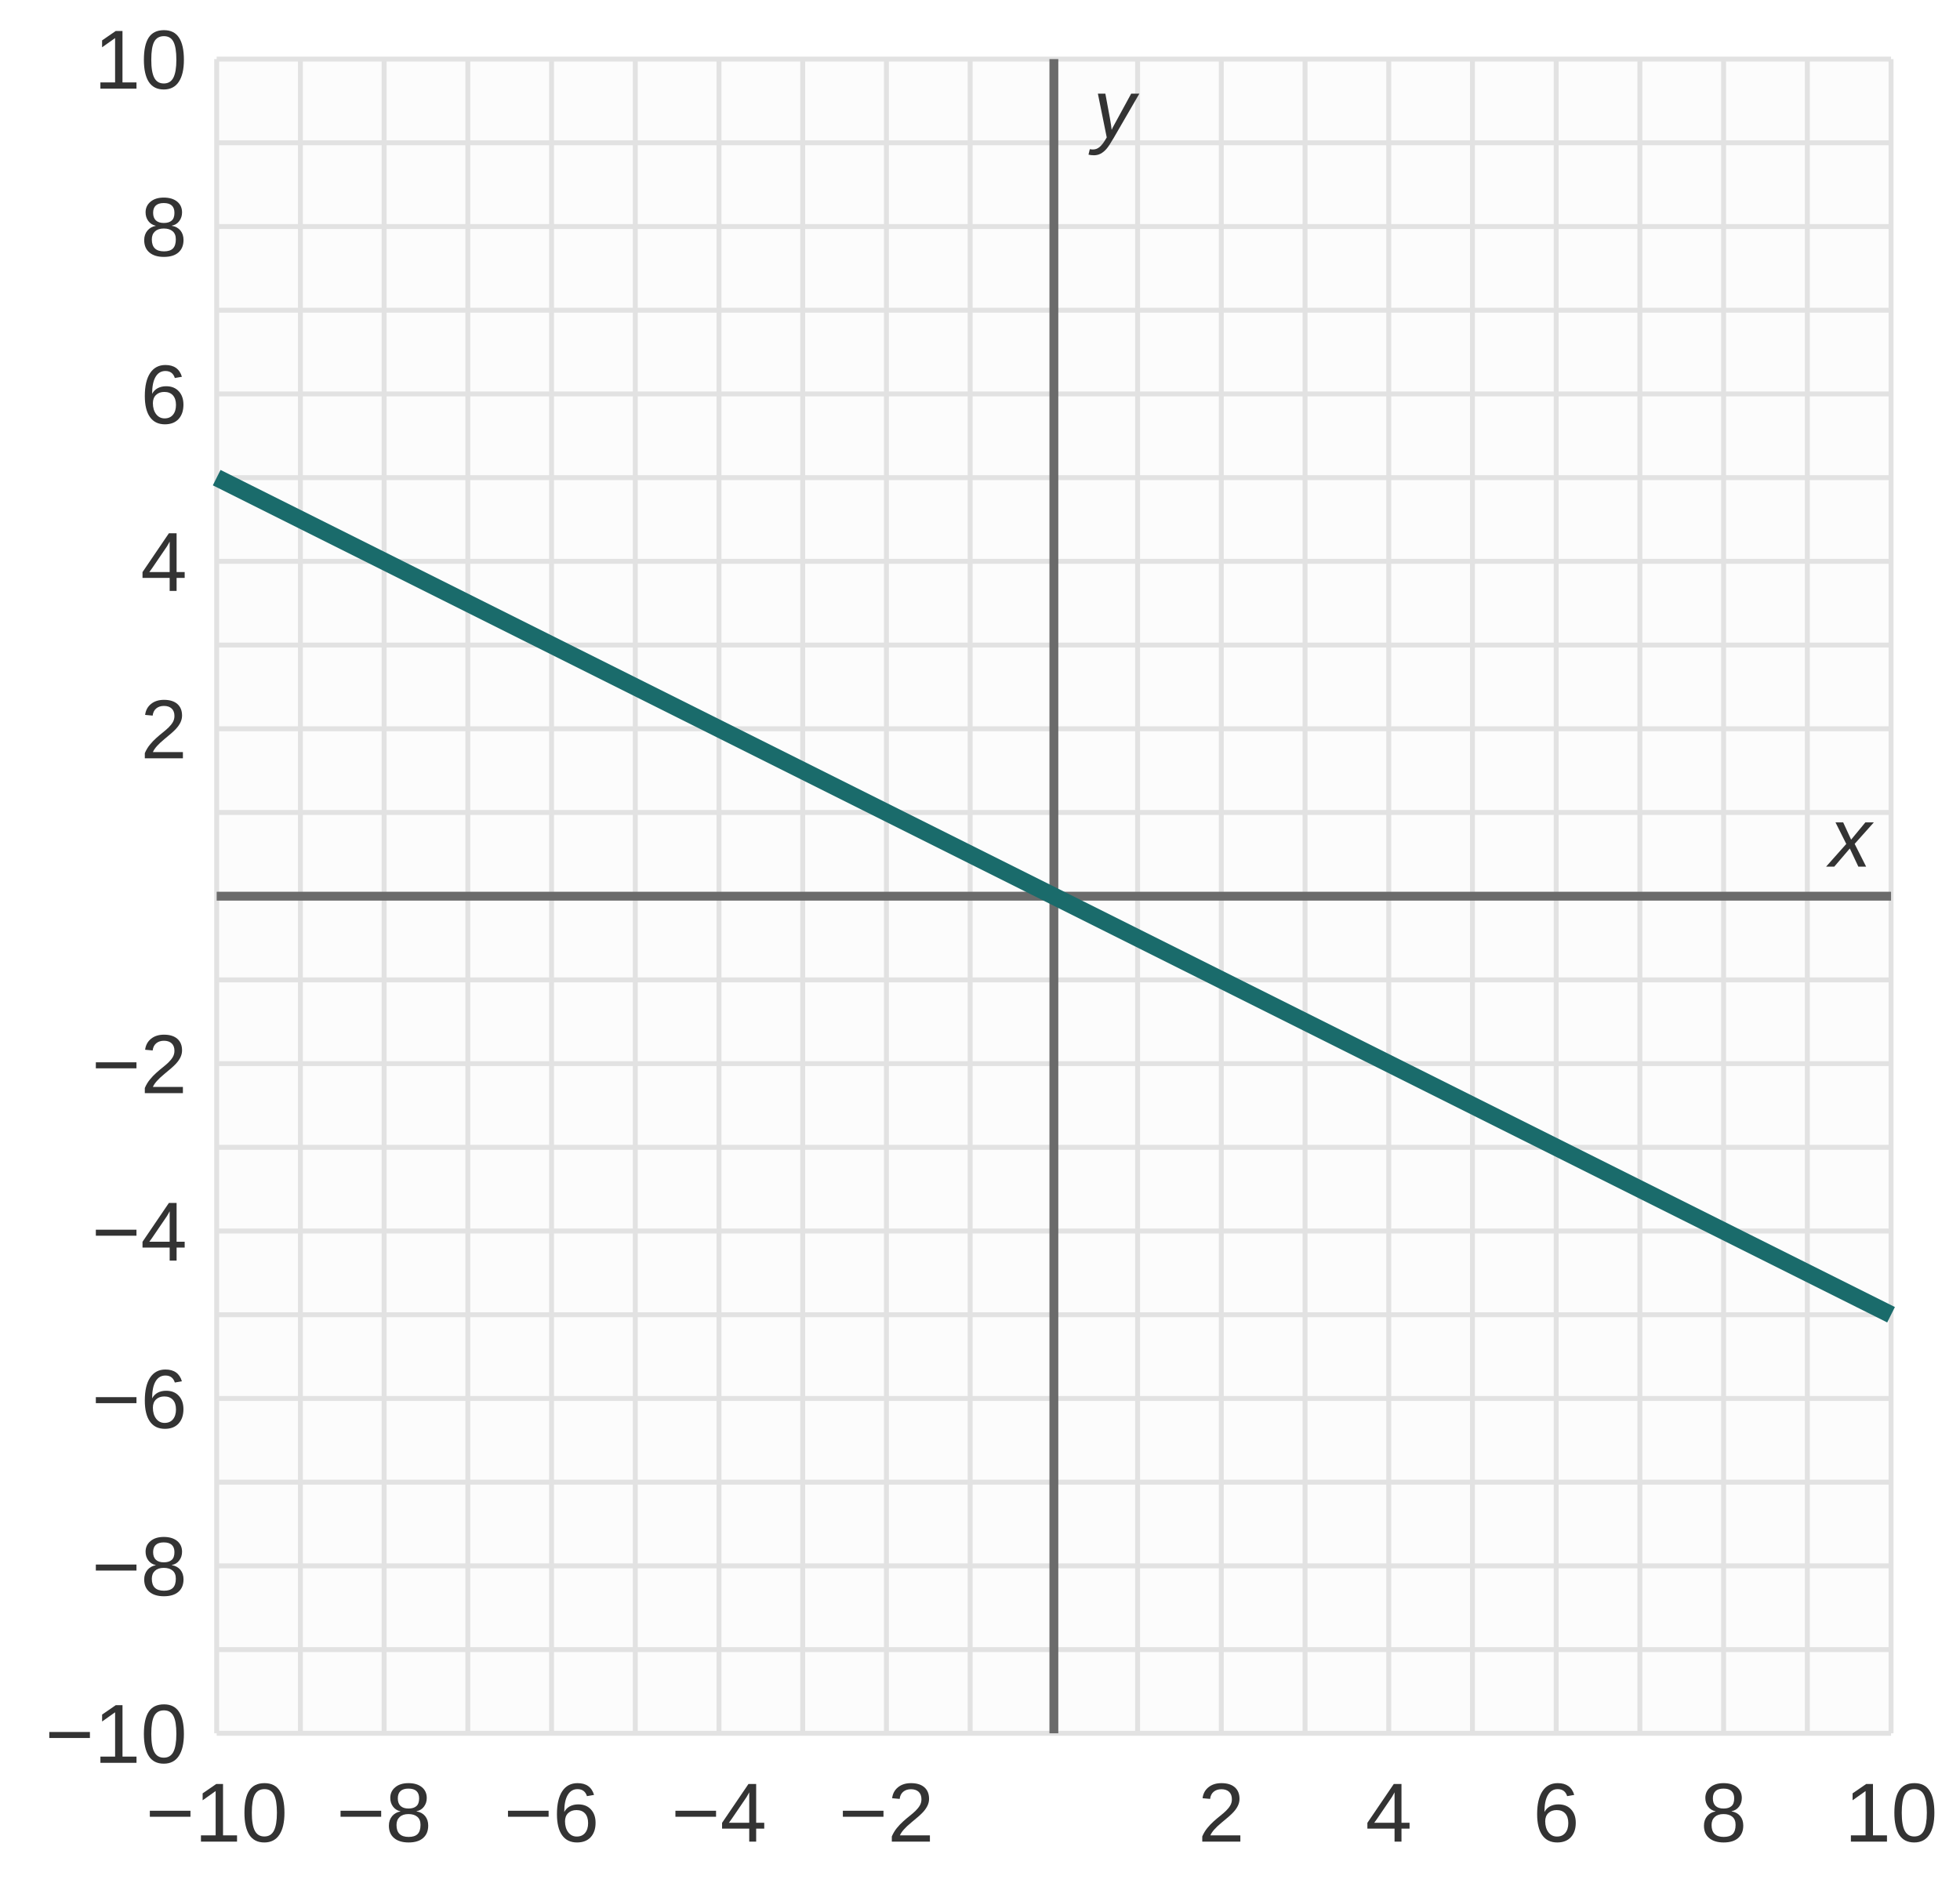
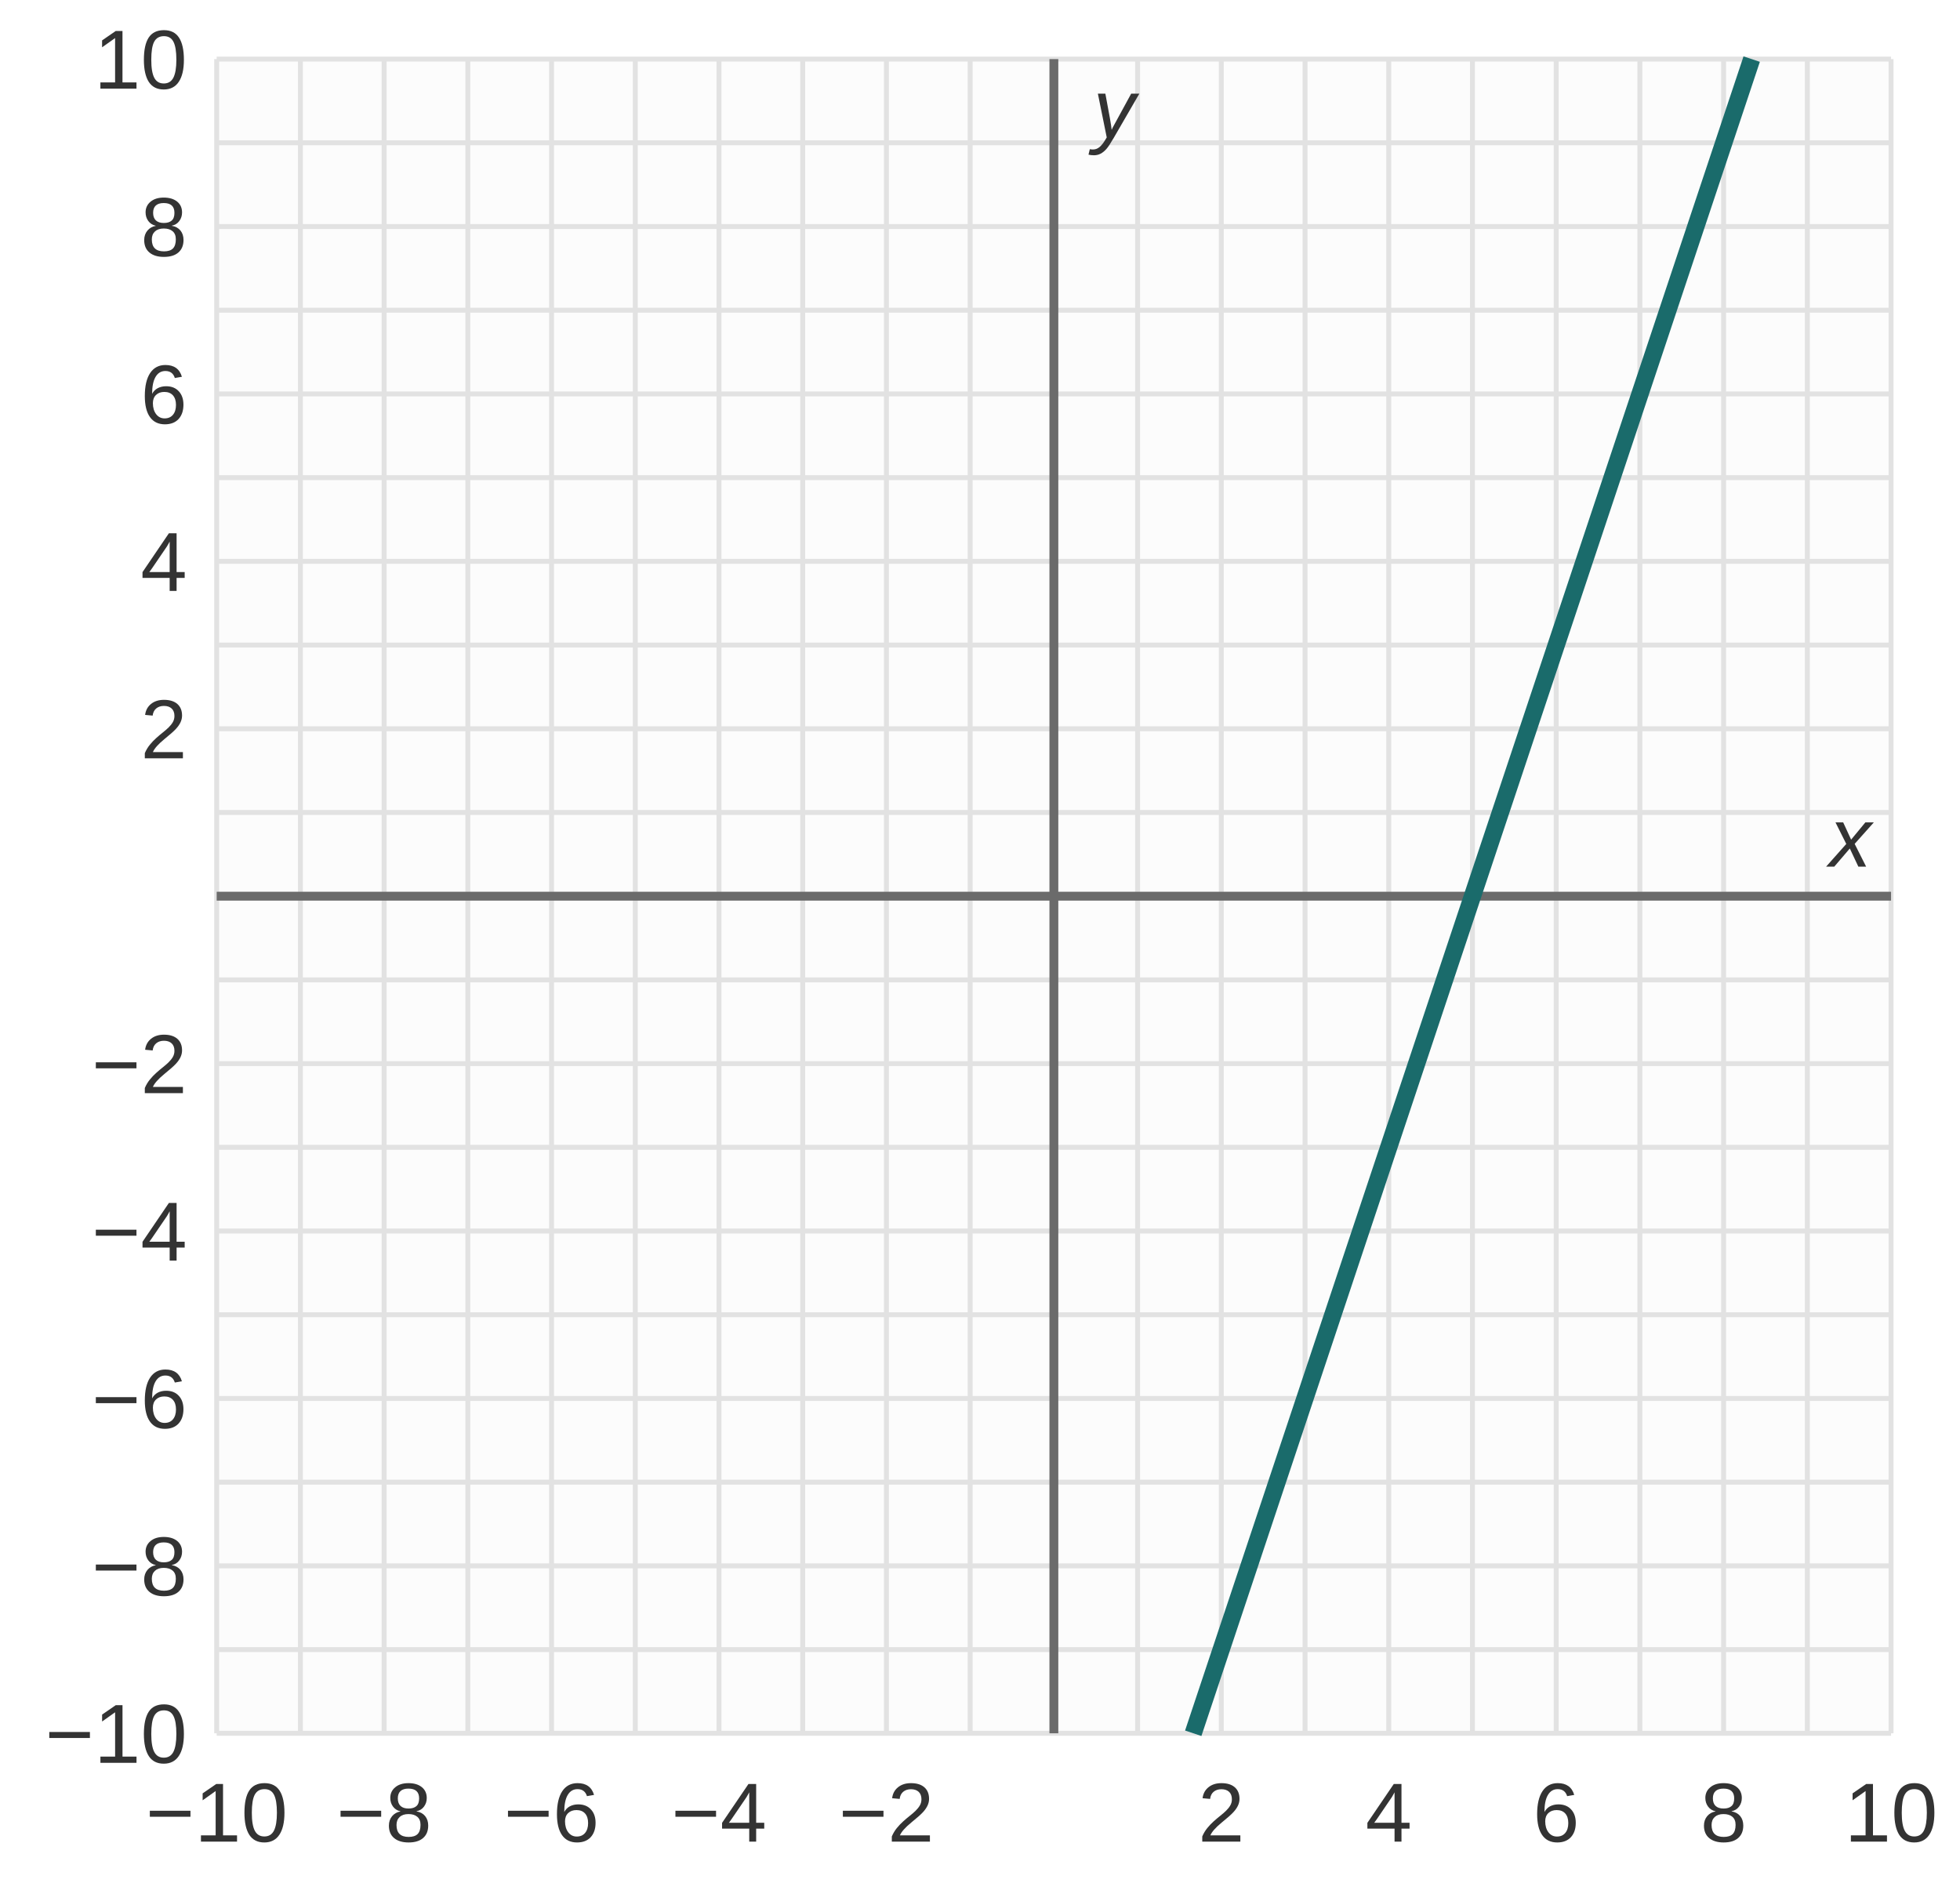
<svg viewBox="0 0 398 386" font-family="Arial, Helvetica, sans-serif" font-size="17">
  <rect x="44" y="12" width="340" height="340" fill="#fcfcfc" />
  <g stroke="#e2e2e2" stroke-width="1">
    <line x1="44.0" y1="12" x2="44.0" y2="352" />
    <line x1="61.0" y1="12" x2="61.0" y2="352" />
    <line x1="78.0" y1="12" x2="78.0" y2="352" />
    <line x1="95.0" y1="12" x2="95.0" y2="352" />
    <line x1="112.0" y1="12" x2="112.0" y2="352" />
    <line x1="129.0" y1="12" x2="129.0" y2="352" />
    <line x1="146.0" y1="12" x2="146.0" y2="352" />
    <line x1="163.0" y1="12" x2="163.0" y2="352" />
    <line x1="180.0" y1="12" x2="180.0" y2="352" />
    <line x1="197.0" y1="12" x2="197.0" y2="352" />
    <line x1="214.0" y1="12" x2="214.0" y2="352" />
    <line x1="231.0" y1="12" x2="231.0" y2="352" />
    <line x1="248.0" y1="12" x2="248.0" y2="352" />
    <line x1="265.0" y1="12" x2="265.0" y2="352" />
    <line x1="282.0" y1="12" x2="282.0" y2="352" />
    <line x1="299.0" y1="12" x2="299.0" y2="352" />
    <line x1="316.0" y1="12" x2="316.0" y2="352" />
    <line x1="333.0" y1="12" x2="333.0" y2="352" />
    <line x1="350.0" y1="12" x2="350.0" y2="352" />
    <line x1="367.0" y1="12" x2="367.0" y2="352" />
    <line x1="384.0" y1="12" x2="384.0" y2="352" />
    <line x1="44" y1="352.0" x2="384" y2="352.0" />
    <line x1="44" y1="335.0" x2="384" y2="335.0" />
    <line x1="44" y1="318.0" x2="384" y2="318.0" />
    <line x1="44" y1="301.0" x2="384" y2="301.0" />
    <line x1="44" y1="284.0" x2="384" y2="284.0" />
    <line x1="44" y1="267.0" x2="384" y2="267.0" />
    <line x1="44" y1="250.0" x2="384" y2="250.0" />
    <line x1="44" y1="233.0" x2="384" y2="233.0" />
    <line x1="44" y1="216.0" x2="384" y2="216.0" />
    <line x1="44" y1="199.0" x2="384" y2="199.0" />
    <line x1="44" y1="182.0" x2="384" y2="182.0" />
    <line x1="44" y1="165.0" x2="384" y2="165.0" />
    <line x1="44" y1="148.0" x2="384" y2="148.0" />
    <line x1="44" y1="131.0" x2="384" y2="131.0" />
    <line x1="44" y1="114.0" x2="384" y2="114.0" />
    <line x1="44" y1="97.0" x2="384" y2="97.0" />
    <line x1="44" y1="80.0" x2="384" y2="80.0" />
    <line x1="44" y1="63.0" x2="384" y2="63.0" />
    <line x1="44" y1="46.0" x2="384" y2="46.0" />
    <line x1="44" y1="29.0" x2="384" y2="29.0" />
    <line x1="44" y1="12.0" x2="384" y2="12.0" />
  </g>
  <line x1="44" y1="182.0" x2="384" y2="182.0" stroke="#6b6b6b" stroke-width="1.8" />
  <line x1="214.0" y1="12" x2="214.0" y2="352" stroke="#6b6b6b" stroke-width="1.8" />
  <g fill="#333" text-anchor="middle">
    <text x="44.0" y="374">−10</text>
    <text x="78.0" y="374">−8</text>
    <text x="112.0" y="374">−6</text>
    <text x="146.0" y="374">−4</text>
    <text x="180.0" y="374">−2</text>
    <text x="248.0" y="374">2</text>
    <text x="282.0" y="374">4</text>
    <text x="316.0" y="374">6</text>
    <text x="350.0" y="374">8</text>
    <text x="384.0" y="374">10</text>
  </g>
  <g fill="#333" text-anchor="end">
    <text x="38" y="358.0">−10</text>
    <text x="38" y="324.0">−8</text>
    <text x="38" y="290.0">−6</text>
    <text x="38" y="256.0">−4</text>
    <text x="38" y="222.0">−2</text>
    <text x="38" y="154.0">2</text>
    <text x="38" y="120.0">4</text>
    <text x="38" y="86.0">6</text>
    <text x="38" y="52.0">8</text>
    <text x="38" y="18.0">10</text>
  </g>
  <text x="380" y="176.0" text-anchor="end" fill="#333" font-style="italic">x</text>
  <text x="222.0" y="28" text-anchor="start" fill="#333" font-style="italic">y</text>
-   <line x1="44.0" y1="97.0" x2="384.0" y2="267.0" stroke="#1a6b6b" stroke-width="3.5" />
+   <line x1="242.3" y1="352.0" x2="355.7" y2="12.0" stroke="#1a6b6b" stroke-width="3.5" />
</svg>
